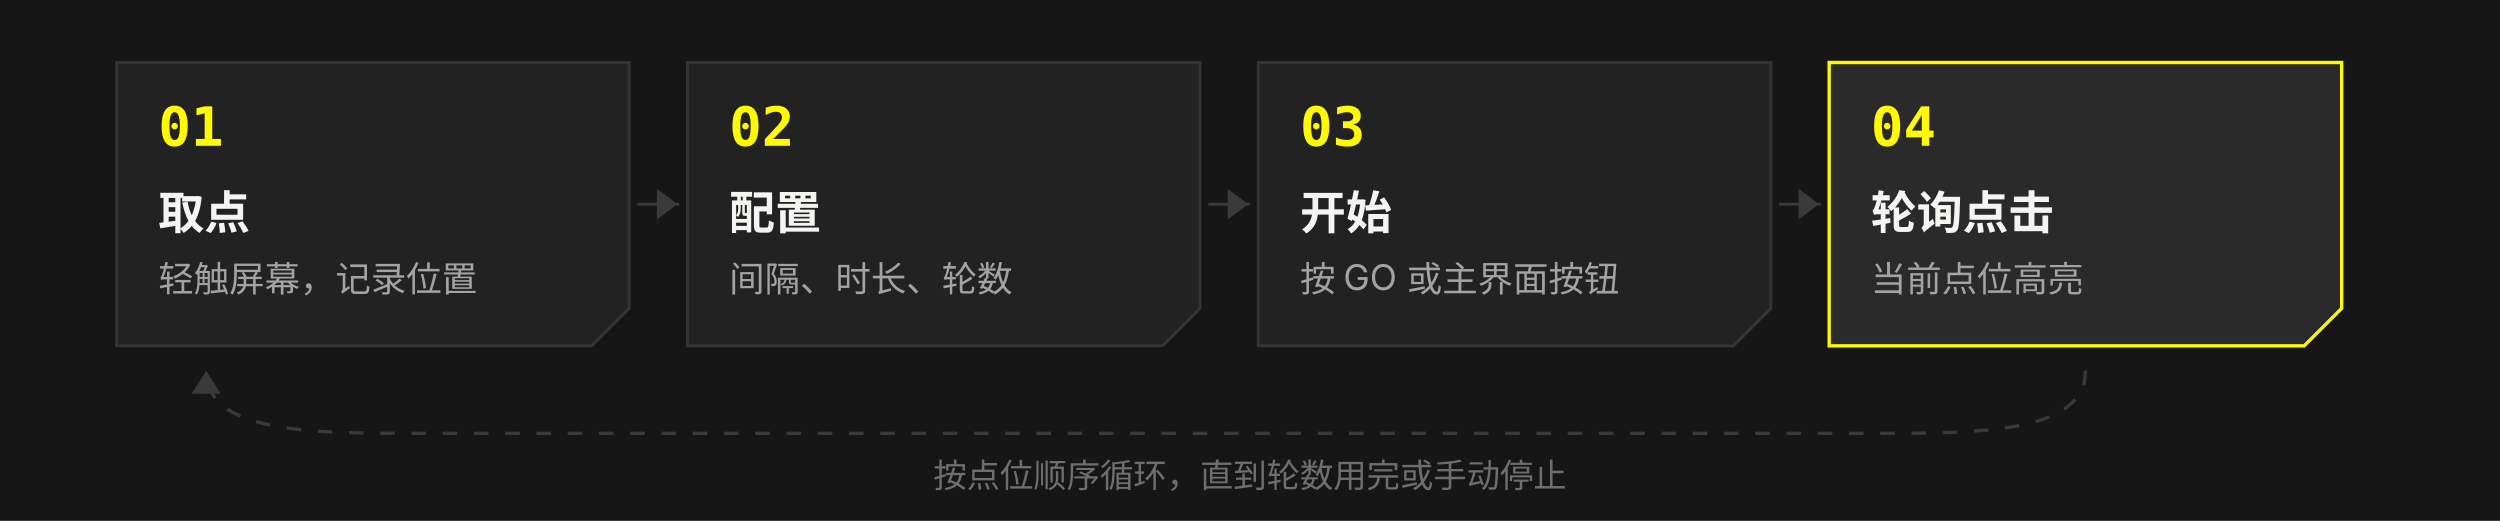
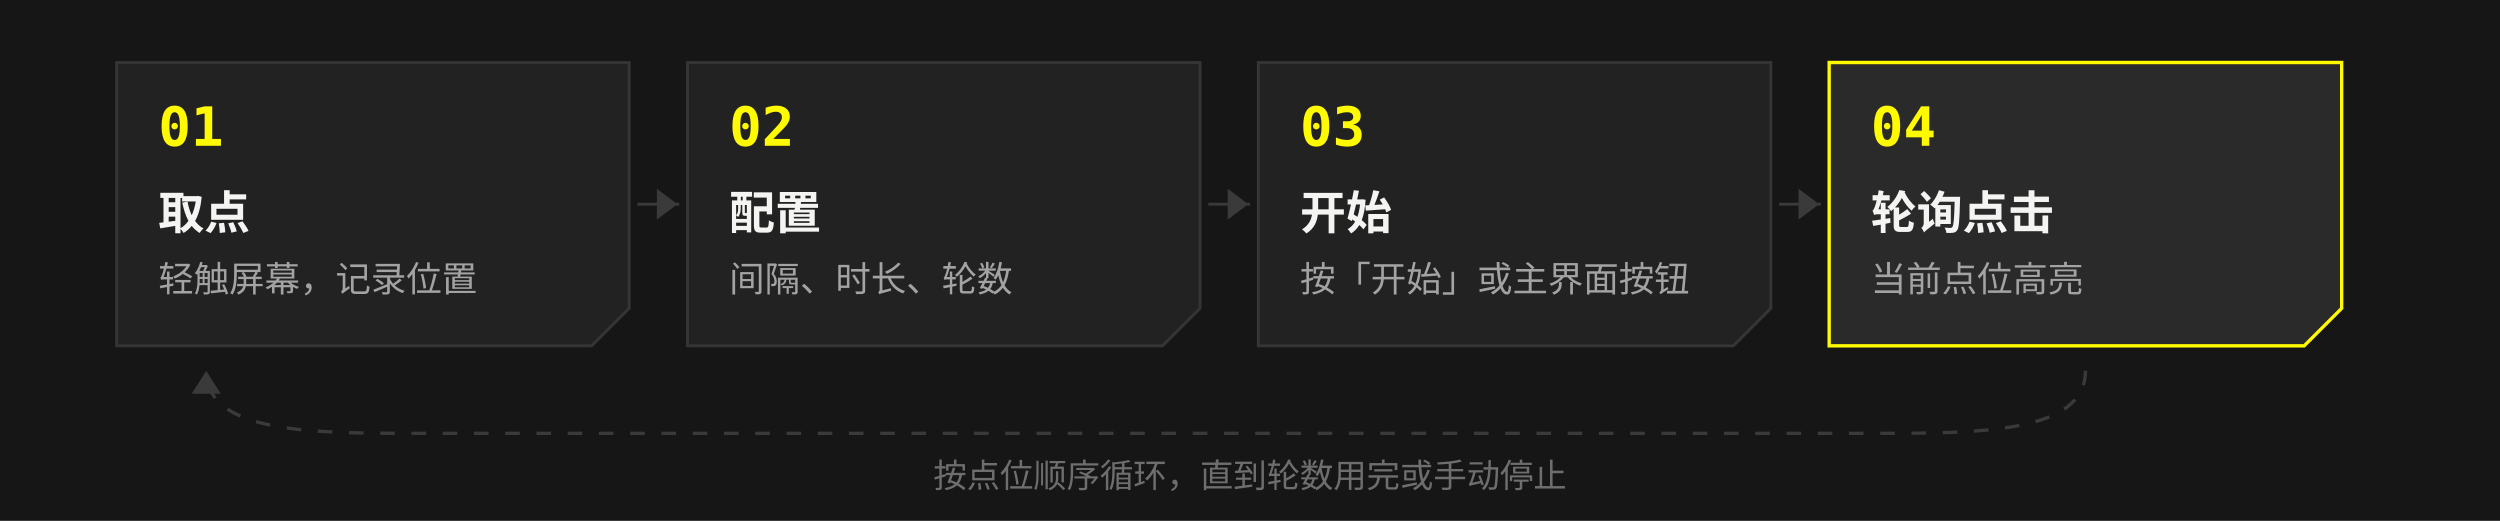
<svg xmlns="http://www.w3.org/2000/svg" width="1200" height="250" viewBox="0 0 1200 250" role="img" aria-labelledby="wfTitle wfDesc">
  <defs>
    <style>
      .ui { font-family: -apple-system, BlinkMacSystemFont, "Segoe UI", "PingFang SC", "Noto Sans SC", sans-serif; }
      .mono { font-family: ui-monospace, SFMono-Regular, Menlo, Consolas, monospace; }
    </style>
  </defs>
  <rect width="1200" height="250" fill="#161616" />
  <g transform="translate(56 30)">
    <path d="M0 0 H246 V118 L228 136 H0 Z" fill="#222222" stroke="#353535" stroke-width="1.4" />
    <text class="mono" x="20" y="40" font-size="26" font-weight="700" fill="#FFFA00">01</text>
    <text class="ui" x="20" y="80" font-size="22" font-weight="700" fill="#F4F4F2">取点</text>
    <text class="ui" x="20" y="110" font-size="17" fill="#A3A3A3">轻触屏幕，记录位置</text>
  </g>
  <g transform="translate(330 30)">
    <path d="M0 0 H246 V118 L228 136 H0 Z" fill="#222222" stroke="#353535" stroke-width="1.4" />
    <text class="mono" x="20" y="40" font-size="26" font-weight="700" fill="#FFFA00">02</text>
    <text class="ui" x="20" y="80" font-size="22" font-weight="700" fill="#F4F4F2">配置</text>
    <text class="ui" x="20" y="110" font-size="17" fill="#A3A3A3">间隔、时长、轮数</text>
  </g>
  <g transform="translate(604 30)">
    <path d="M0 0 H246 V118 L228 136 H0 Z" fill="#222222" stroke="#353535" stroke-width="1.4" />
    <text class="mono" x="20" y="40" font-size="26" font-weight="700" fill="#FFFA00">03</text>
    <text class="ui" x="20" y="80" font-size="22" font-weight="700" fill="#F4F4F2">开始</text>
-     <text class="ui" x="20" y="110" font-size="17" fill="#A3A3A3">按 GO 或主界面按钮</text>
+     <text class="ui" x="20" y="110" font-size="17" fill="#A3A3A3">按「开始」或主界面按钮</text>
  </g>
  <g transform="translate(878 30)">
    <path d="M0 0 H246 V118 L228 136 H0 Z" fill="#2A2A2A" stroke="#FFFA00" stroke-width="1.6" />
    <text class="mono" x="20" y="40" font-size="26" font-weight="700" fill="#FFFA00">04</text>
    <text class="ui" x="20" y="80" font-size="22" font-weight="700" fill="#F4F4F2">轮询点击</text>
    <text class="ui" x="20" y="110" font-size="17" fill="#A3A3A3">当前点位高亮</text>
  </g>
  <path d="M306 98 H326 M316 92 l8 6 -8 6 z" fill="#3A3A3A" stroke="#3A3A3A" stroke-width="1.4" />
  <path d="M580 98 H600 M590 92 l8 6 -8 6 z" fill="#3A3A3A" stroke="#3A3A3A" stroke-width="1.4" />
  <path d="M854 98 H874 M864 92 l8 6 -8 6 z" fill="#3A3A3A" stroke="#3A3A3A" stroke-width="1.4" />
  <path d="M1001 178 C 1001 208 950 208 900 208 H 200 C 150 208 99 208 99 178" fill="none" stroke="#3A3A3A" stroke-width="1.6" stroke-dasharray="7 8" />
  <path d="M99 178 l-7 11 h14 z" fill="#3A3A3A" />
  <text class="mono" x="600" y="234" font-size="16" fill="#6E6E6E" text-anchor="middle">按点位顺序循环，直到轮数用完或手动停止</text>
</svg>
